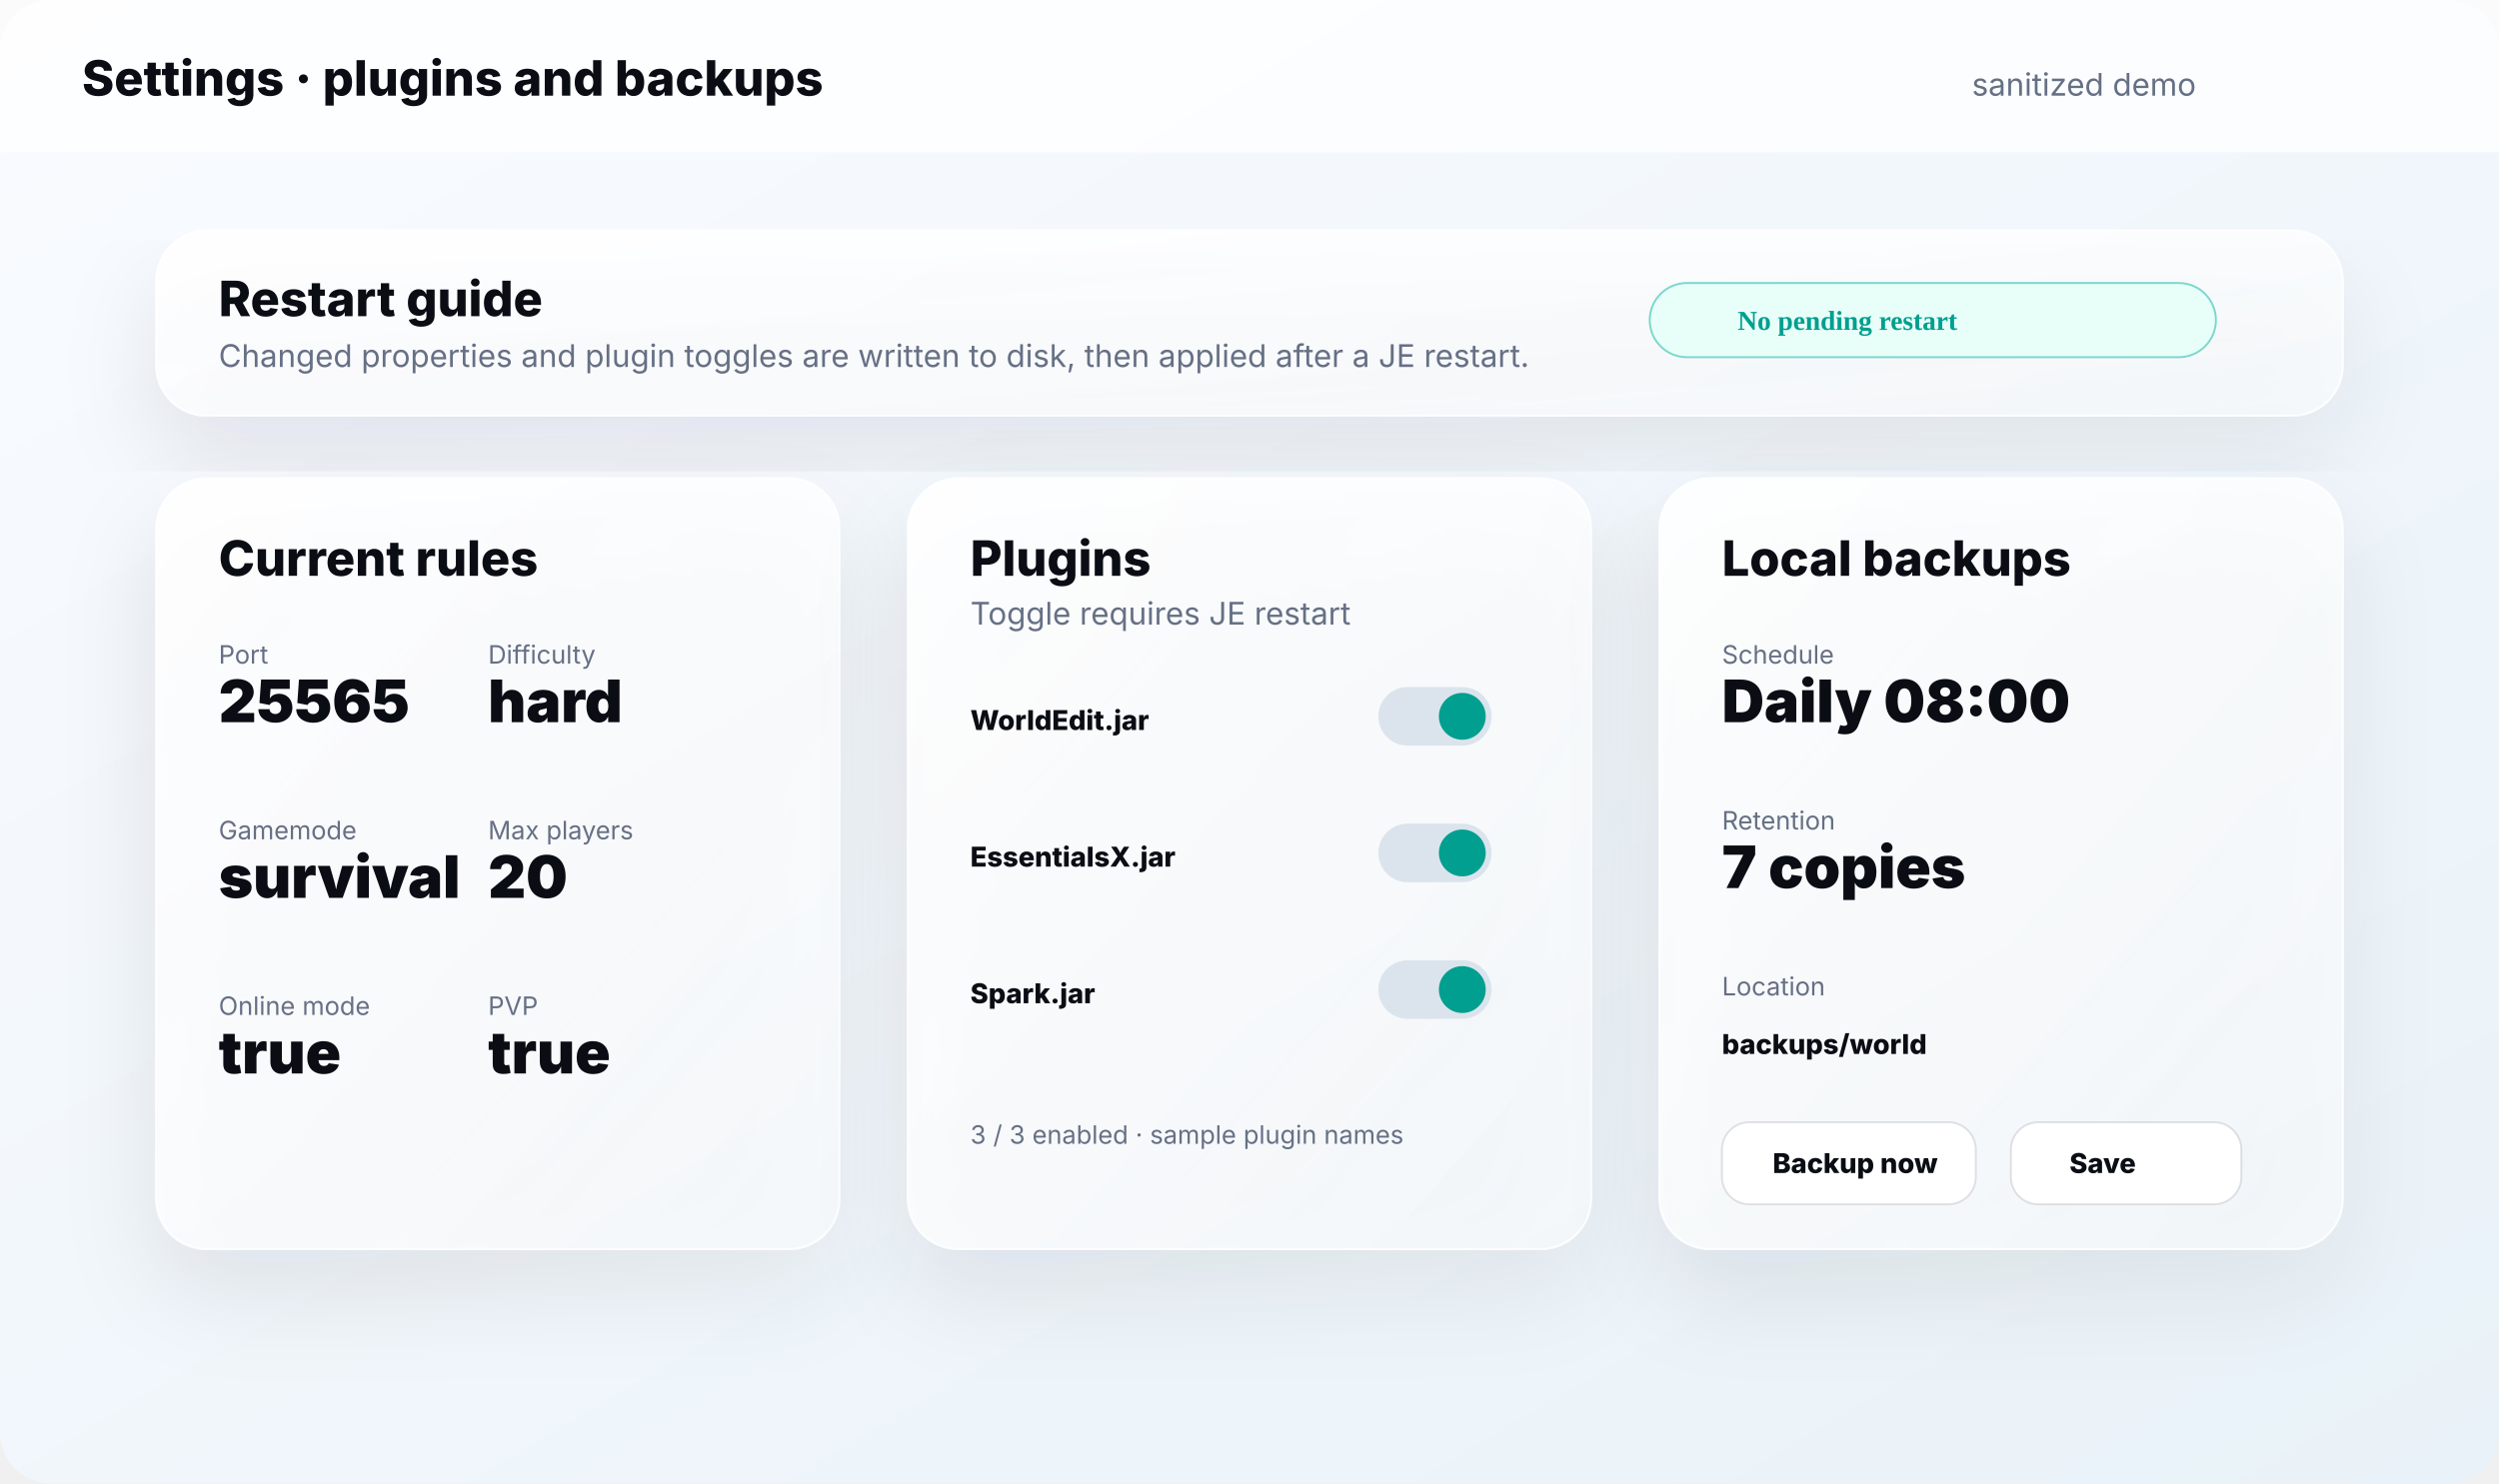
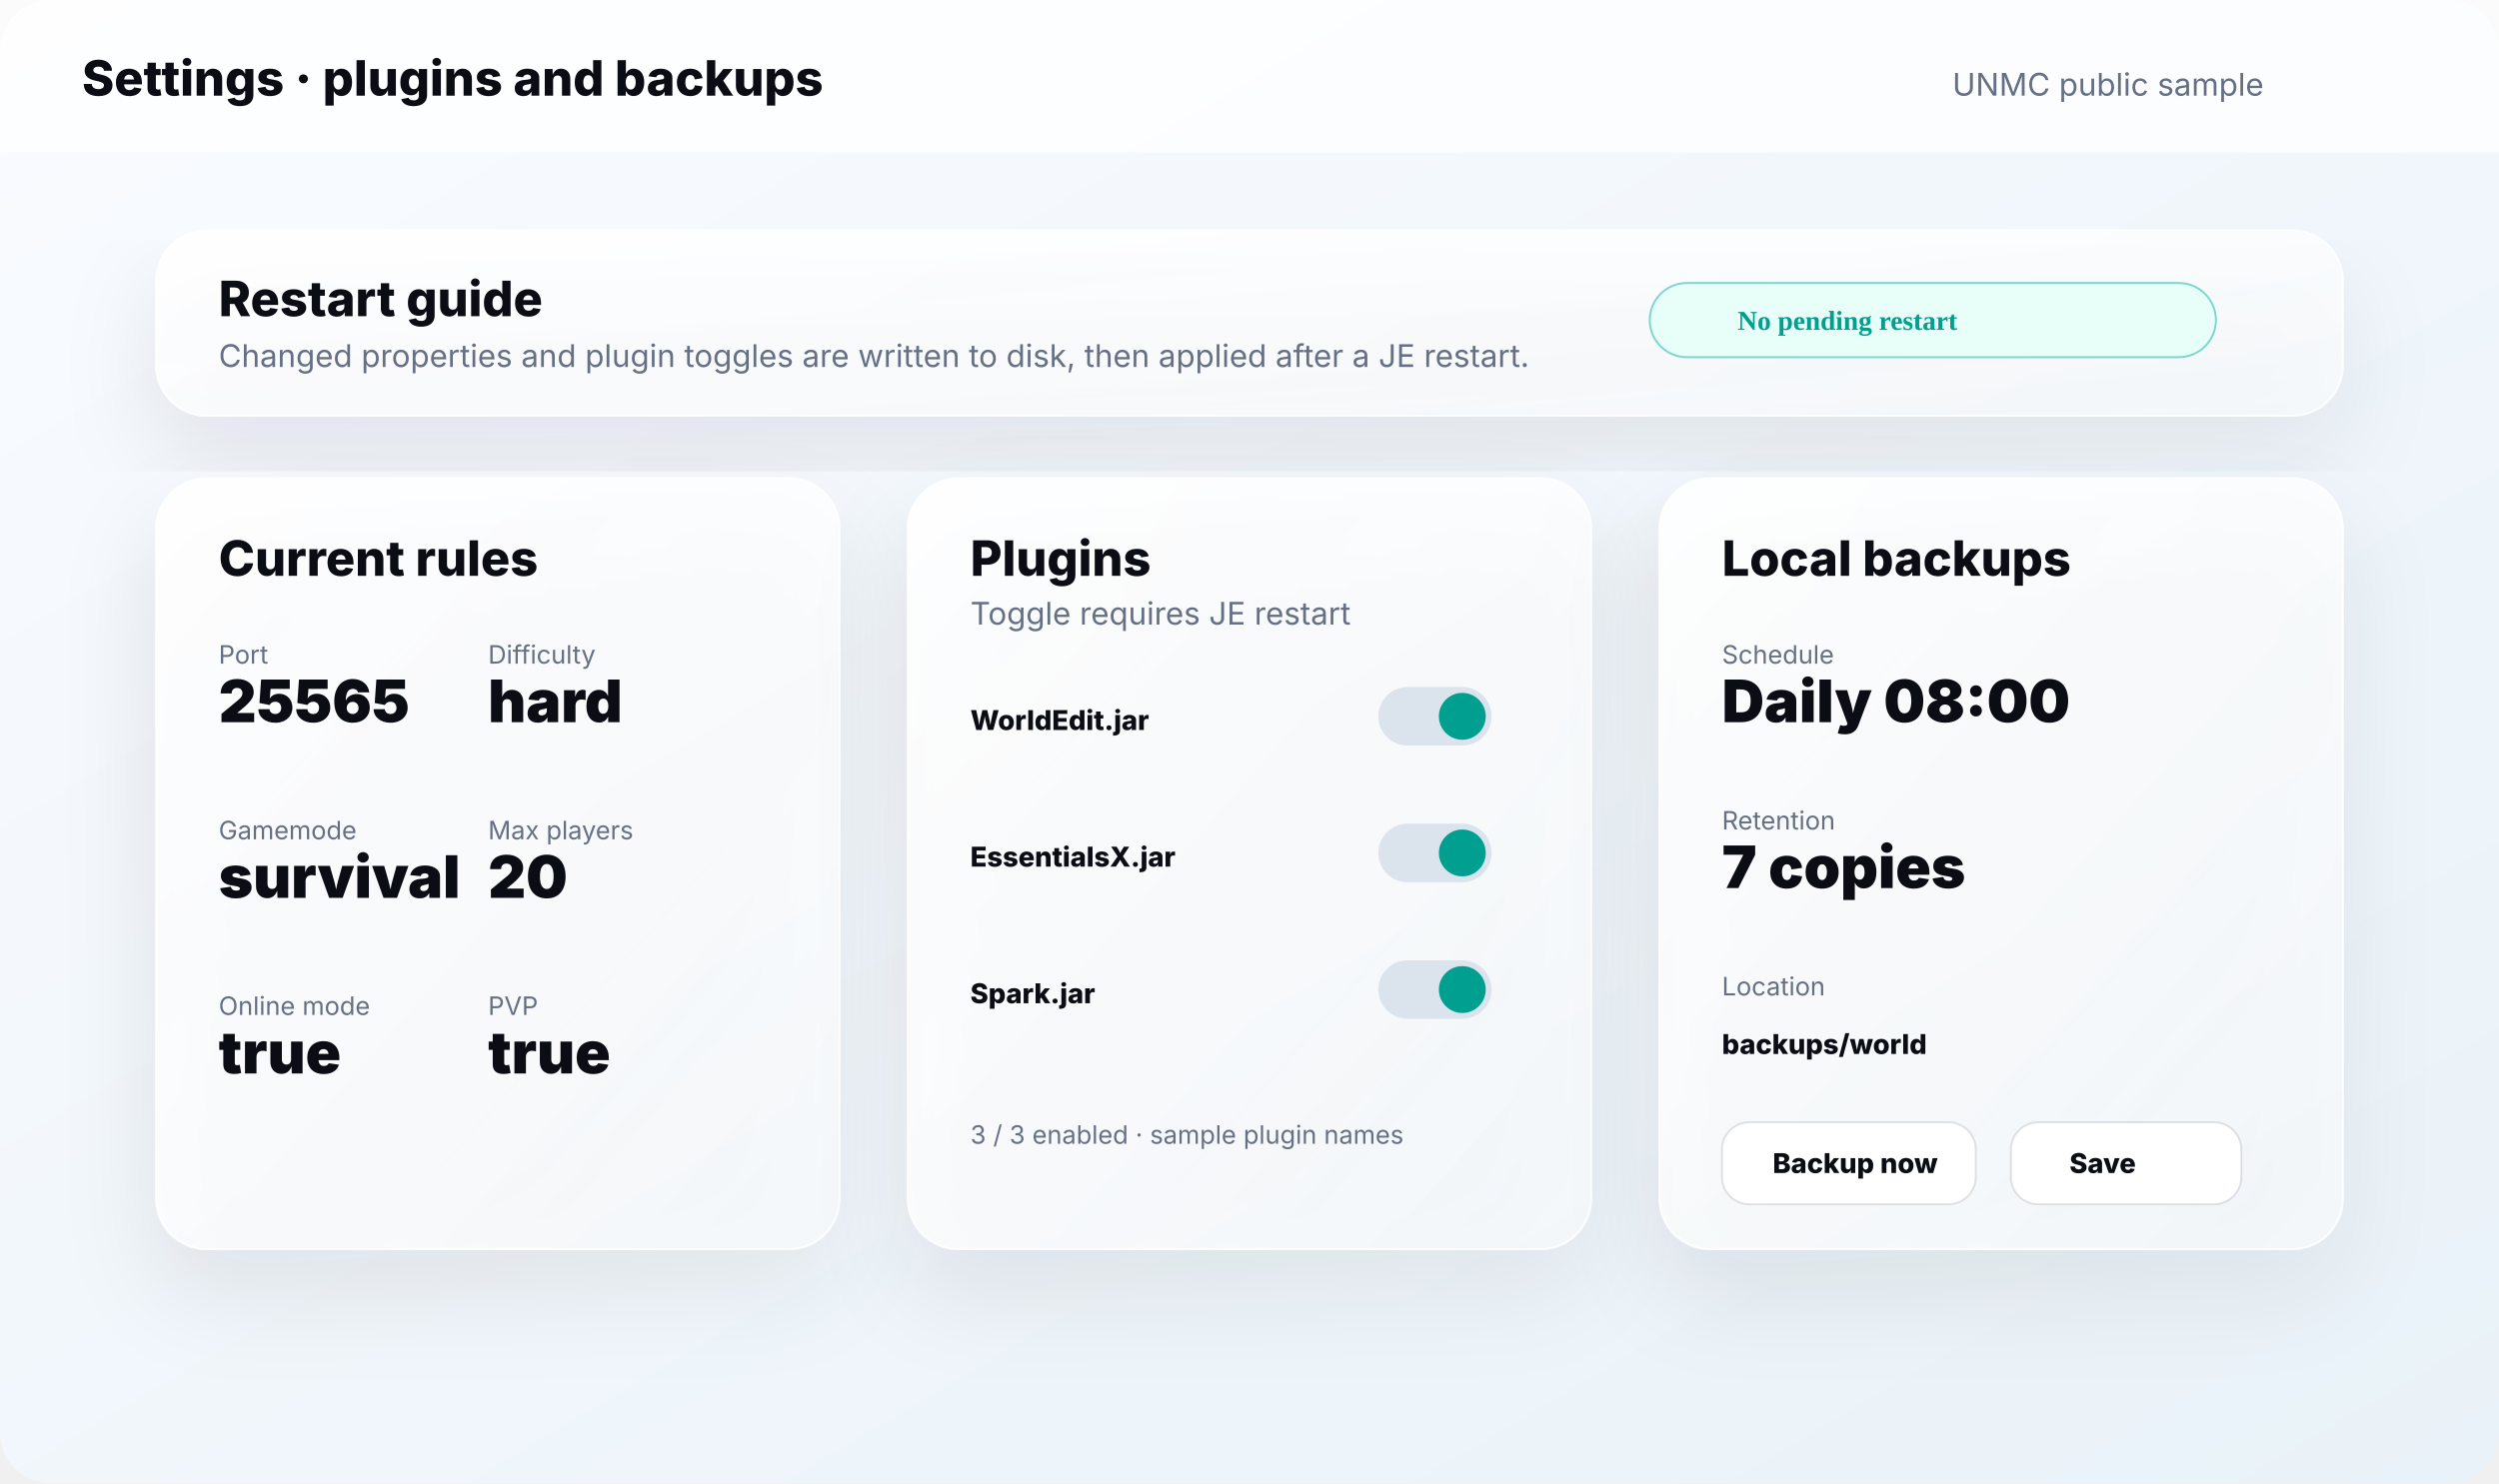
<svg xmlns="http://www.w3.org/2000/svg" width="1280" height="760" viewBox="0 0 1280 760" role="img" aria-labelledby="title desc">
  <defs>
    <linearGradient id="bg" x1="0" y1="0" x2="1" y2="1">
      <stop offset="0" stop-color="#f9fbff" />
      <stop offset="1" stop-color="#e9f2f8" />
    </linearGradient>
    <linearGradient id="glass" x1="0" y1="0" x2="1" y2="1">
      <stop offset="0" stop-color="#fff" stop-opacity=".9" />
      <stop offset="1" stop-color="#fff" stop-opacity=".45" />
    </linearGradient>
    <filter id="shadow" x="-20%" y="-20%" width="140%" height="150%">
      <feDropShadow dx="0" dy="24" stdDeviation="24" flood-color="#0f172a" flood-opacity=".12" />
    </filter>
    <style>.bg{fill:url(#bg)}.bar{fill:rgba(255,255,255,.76)}.card{fill:url(#glass);stroke:rgba(255,255,255,.84);filter:url(#shadow)}.soft{fill:rgba(255,255,255,.62);stroke:rgba(15,23,42,.08)}.ink{fill:#0a0d14;font-family:-apple-system,BlinkMacSystemFont,"Segoe UI",sans-serif}.muted{fill:#667085;font-family:-apple-system,BlinkMacSystemFont,"Segoe UI",sans-serif}.h2{font-size:25px;font-weight:820}.small{font-size:16px}.tiny{font-size:13px}.label{font-size:14px;font-weight:760}.value{font-size:30px;font-weight:850}.teal{fill:#009f8f}.blue{fill:#0a66ff}.orange{fill:#e2552d}.pill{fill:#e8fff9;stroke:#7bd7cc}.switch{fill:#009f8f}.track{fill:#dbe4ec}.btn{fill:#fff;stroke:rgba(15,23,42,.12)}</style>
  </defs>
  <rect class="bg" width="1280" height="760" rx="26" />
  <rect class="bar" width="1280" height="78" />
  <text class="ink h2" x="42" y="49">Settings · plugins and backups</text>
-   <text class="muted small" x="1010" y="49">sanitized demo</text>
+   <text class="muted small" x="1000" y="49">UNMC public sample</text>
  <rect class="card" x="80" y="118" width="1120" height="95" rx="26" />
  <text class="ink h2" x="112" y="162">Restart guide</text>
  <text class="muted small" x="112" y="188">Changed properties and plugin toggles are written to disk, then applied after a JE restart.</text>
  <rect class="pill" x="845" y="145" width="290" height="38" rx="19" />
  <text class="teal label" x="890" y="169">No pending restart</text>
  <rect class="card" x="80" y="245" width="350" height="395" rx="26" />
  <text class="ink h2" x="112" y="295">Current rules</text>
  <text class="muted tiny" x="112" y="340">Port</text>
  <text class="ink value" x="112" y="370">25565</text>
  <text class="muted tiny" x="250" y="340">Difficulty</text>
  <text class="ink value" x="250" y="370">hard</text>
  <text class="muted tiny" x="112" y="430">Gamemode</text>
  <text class="ink value" x="112" y="460">survival</text>
  <text class="muted tiny" x="250" y="430">Max players</text>
  <text class="ink value" x="250" y="460">20</text>
  <text class="muted tiny" x="112" y="520">Online mode</text>
  <text class="ink value" x="112" y="550">true</text>
  <text class="muted tiny" x="250" y="520">PVP</text>
  <text class="ink value" x="250" y="550">true</text>
  <rect class="card" x="465" y="245" width="350" height="395" rx="26" />
  <text class="ink h2" x="497" y="295">Plugins</text>
  <text class="muted small" x="497" y="320">Toggle requires JE restart</text>
  <text class="ink label" x="497" y="374">WorldEdit.jar</text>
  <rect class="track" x="706" y="352" width="58" height="30" rx="15" />
  <circle class="switch" cx="749" cy="367" r="12" />
  <text class="ink label" x="497" y="444">EssentialsX.jar</text>
  <rect class="track" x="706" y="422" width="58" height="30" rx="15" />
  <circle class="switch" cx="749" cy="437" r="12" />
  <text class="ink label" x="497" y="514">Spark.jar</text>
  <rect class="track" x="706" y="492" width="58" height="30" rx="15" />
  <circle class="switch" cx="749" cy="507" r="12" />
  <text class="muted tiny" x="497" y="586">3 / 3 enabled · sample plugin names</text>
  <rect class="card" x="850" y="245" width="350" height="395" rx="26" />
  <text class="ink h2" x="882" y="295">Local backups</text>
  <text class="muted tiny" x="882" y="340">Schedule</text>
  <text class="ink value" x="882" y="370">Daily 08:00</text>
  <text class="muted tiny" x="882" y="425">Retention</text>
  <text class="ink value" x="882" y="455">7 copies</text>
  <text class="muted tiny" x="882" y="510">Location</text>
  <text class="ink label" x="882" y="540">backups/world</text>
  <rect class="btn" x="882" y="575" width="130" height="42" rx="14" />
  <text class="ink label" x="908" y="601">Backup now</text>
  <rect class="btn" x="1030" y="575" width="118" height="42" rx="14" />
  <text class="ink label" x="1060" y="601">Save</text>
</svg>
